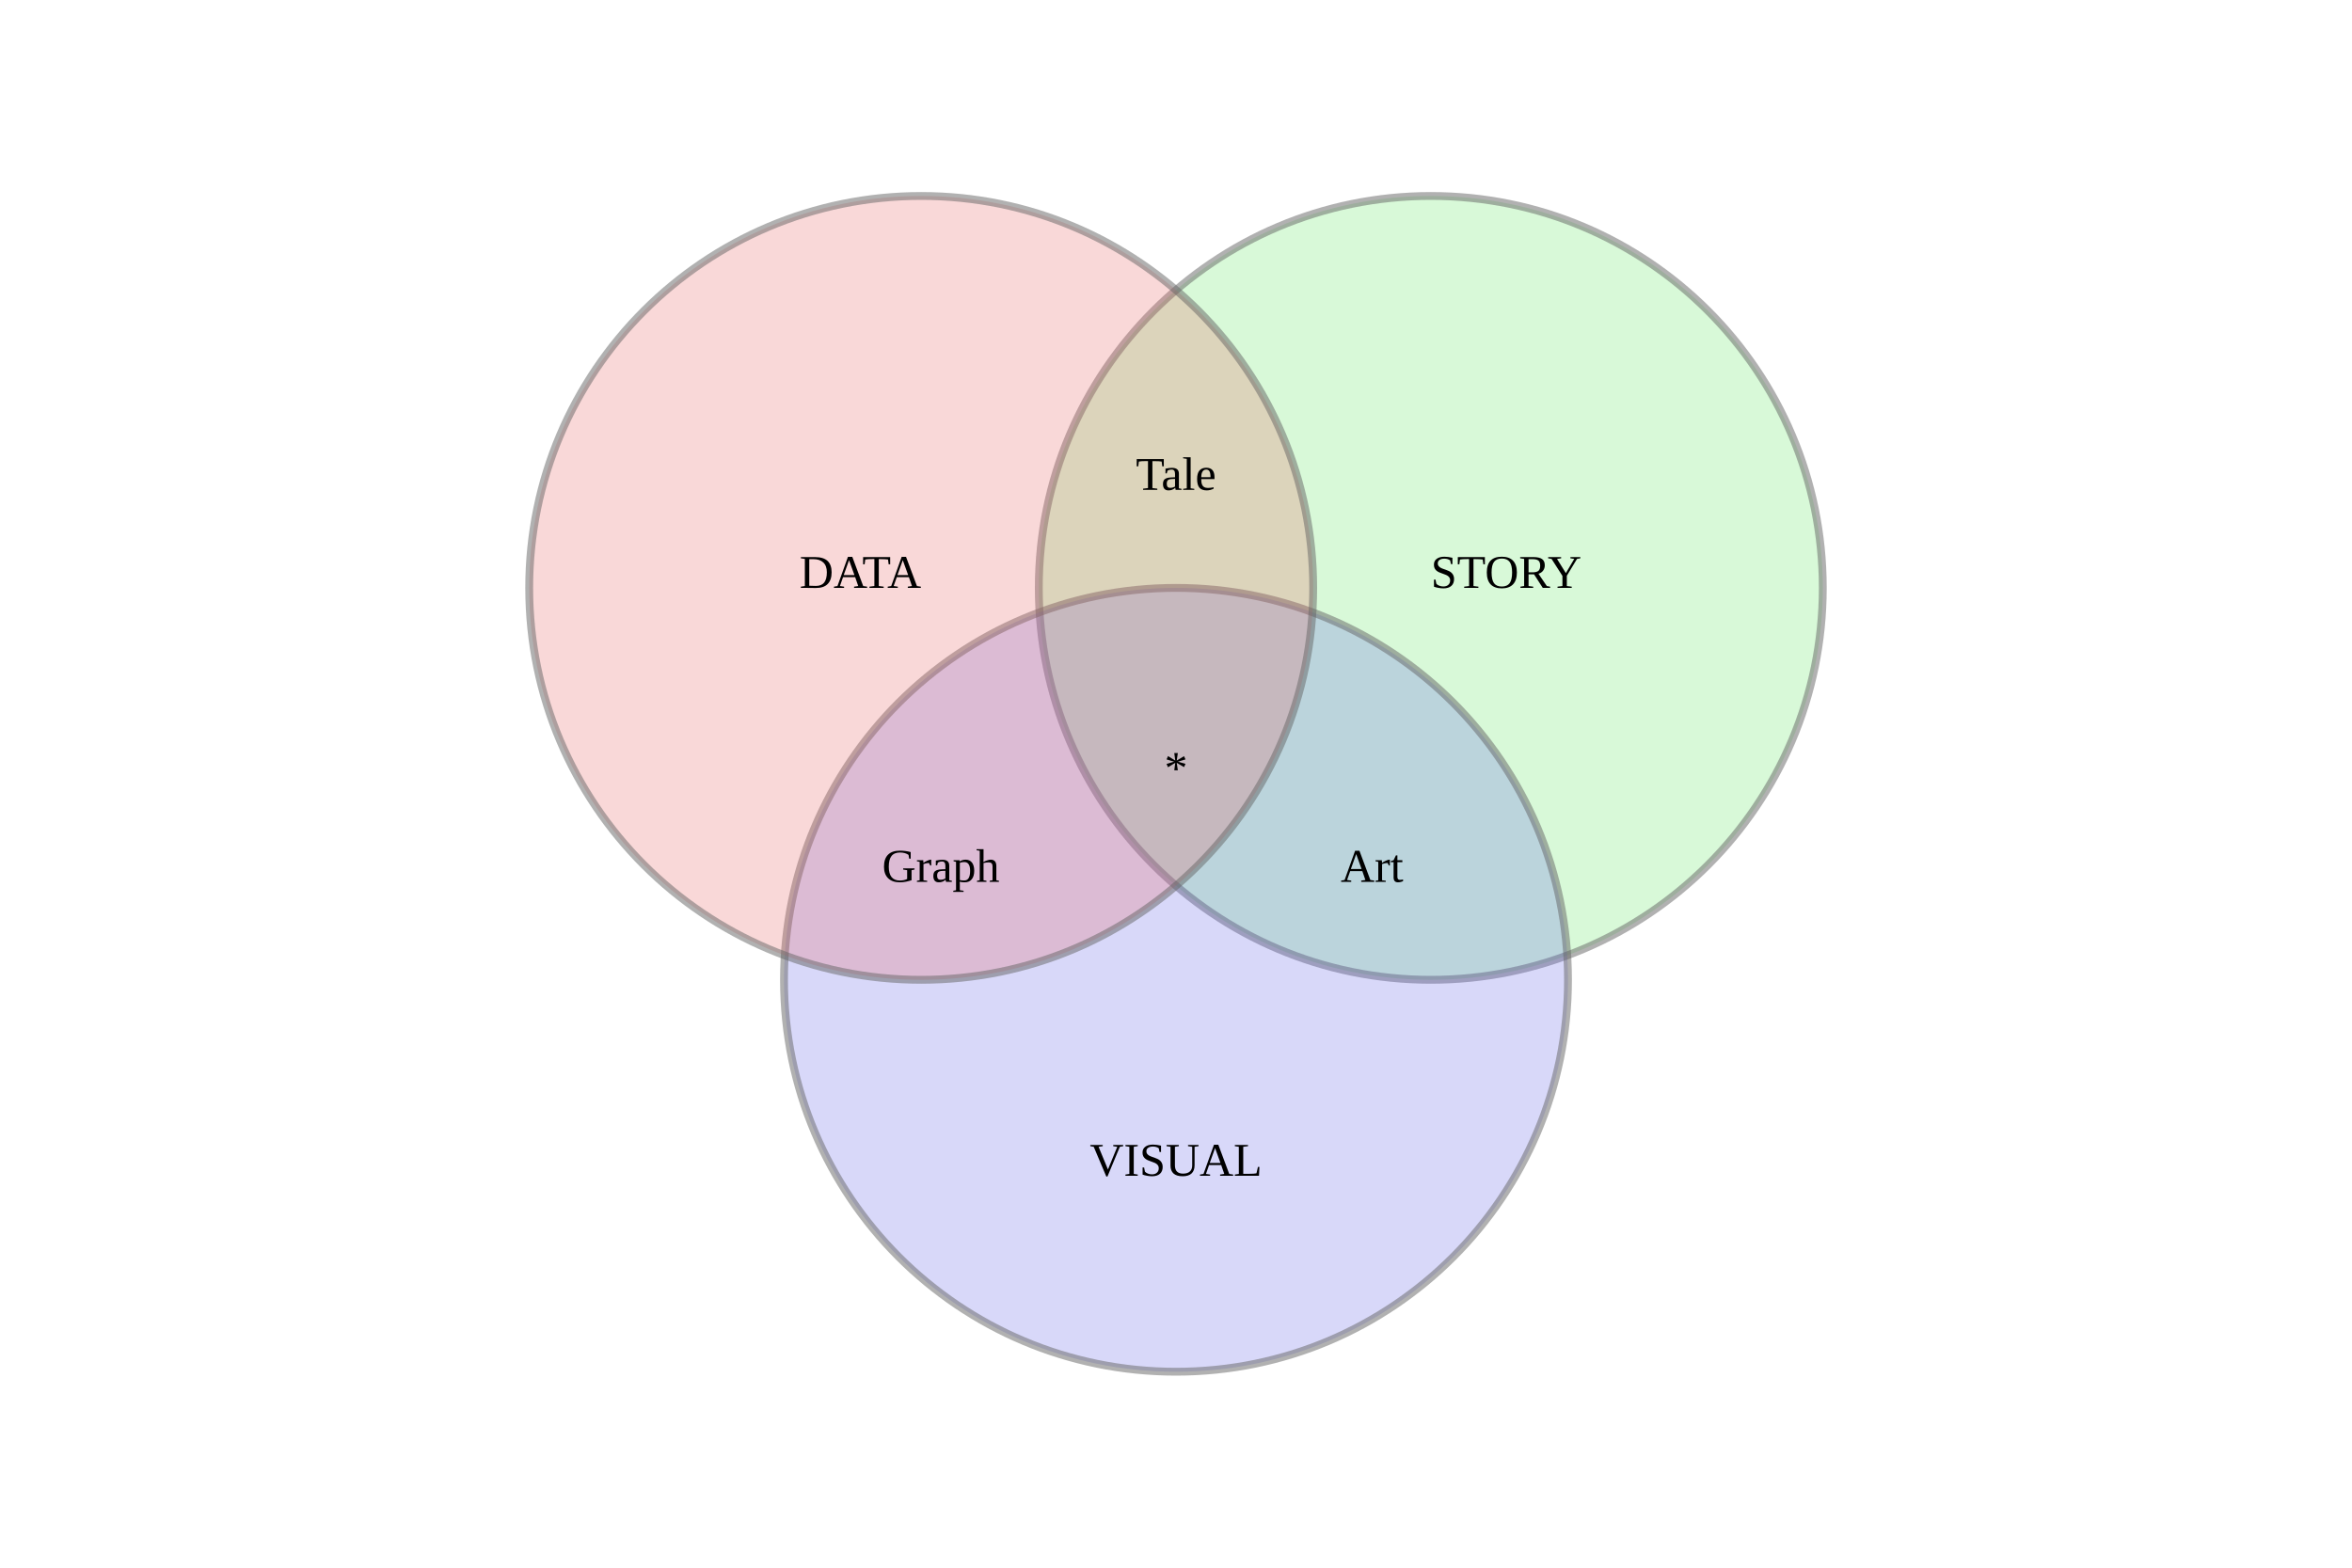
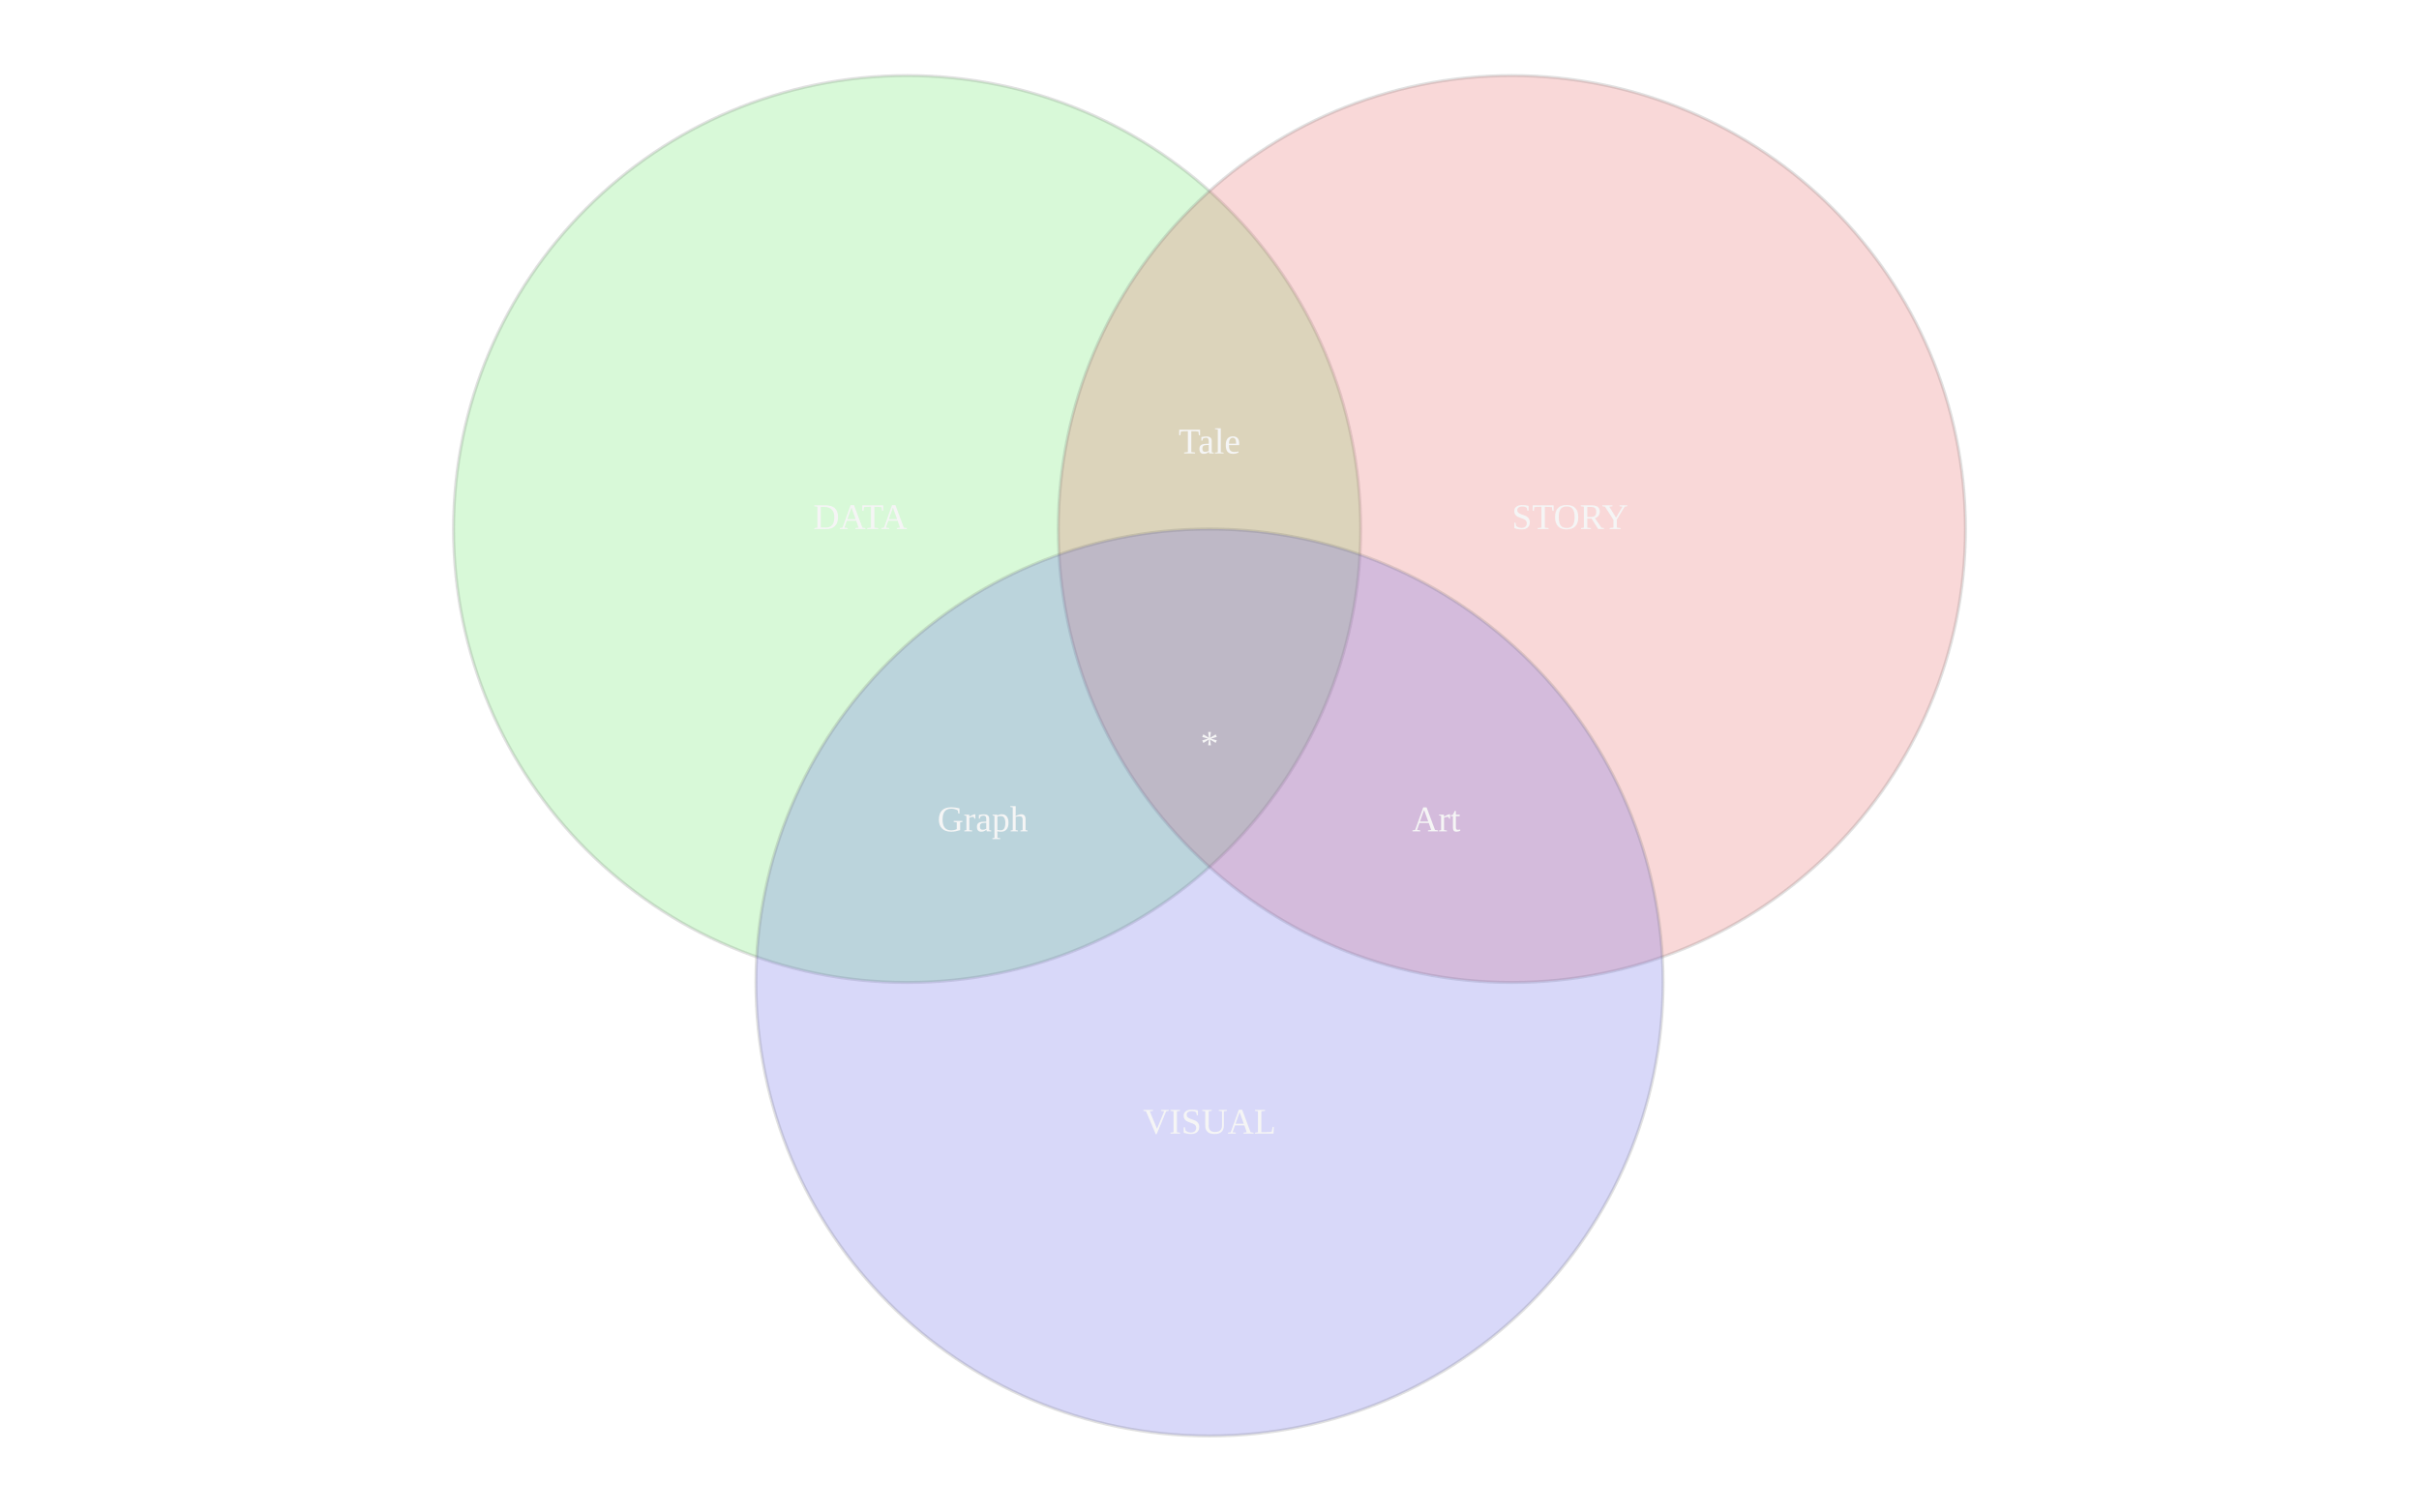
- <svg xmlns="http://www.w3.org/2000/svg" version="1.1" width="600" height="400" viewbox="0 0 800 600">
-   <circle cx="365" cy="150" r="100" fill="rgba(100,234,100,0.25)" stroke-width="2" stroke="rgba(100,100,100,0.5)" />
-   <circle cx="300" cy="250" r="100" fill="rgba(100,100,234,0.25)" stroke-width="2" stroke="rgba(100,100,100,0.5)" />
-   <circle cx="235" cy="150" r="100" fill="rgba(234,100,100,0.25)" stroke-width="2" stroke="rgba(100,100,100,0.5)" />
-   <text x="235" y="150" font-size="1.3rem" text-anchor="end">DATA</text>
-   <text x="365" y="150" font-size="1.3rem" text-anchor="start">STORY</text>
-   <text x="300" y="300" font-size="1.3rem" text-anchor="middle">VISUAL</text>
-   <text x="300" y="125" font-size="1rem" text-anchor="middle">Tale</text>
-   <text x="240" y="225" font-size="1rem" text-anchor="middle">Graph</text>
-   <text x="350" y="225" font-size="1rem" text-anchor="middle">Art</text>
-   <text x="300" y="200" font-size="2rem" text-anchor="middle">*</text>
+ <svg xmlns="http://www.w3.org/2000/svg" version="1.1" width="800" height="500" viewbox="0 0 800 500">
+   <circle cx="300" cy="175" r="150" fill="rgba(100,234,100,0.25)" stroke-width="1" stroke="rgba(100,100,100,0.2)" />
+   <circle cx="500" cy="175" r="150" fill="rgba(234,100,100,0.25)" stroke-width="1" stroke="rgba(100,100,100,0.2)" />
+   <circle cx="400" cy="325" r="150" fill="rgba(100,100,234,0.25)" stroke-width="1" stroke="rgba(100,100,100,0.2)" />
+   <text x="300" y="175" fill="whitesmoke" font-size="1.8rem" text-anchor="end">DATA</text>
+   <text x="500" y="175" fill="whitesmoke" font-size="1.8rem" text-anchor="start">STORY</text>
+   <text x="400" y="375" fill="whitesmoke" font-size="1.8rem" text-anchor="middle">VISUAL</text>
+   <text x="400" y="150" fill="whitesmoke" font-size="1.2rem" text-anchor="middle">Tale</text>
+   <text x="325" y="275" fill="whitesmoke" font-size="1.2rem" text-anchor="middle">Graph</text>
+   <text x="475" y="275" fill="whitesmoke" font-size="1.2rem" text-anchor="middle">Art</text>
+   <text x="400" y="250" fill="whitesmoke" font-size="2.4rem" text-anchor="middle">*</text>
</svg>
